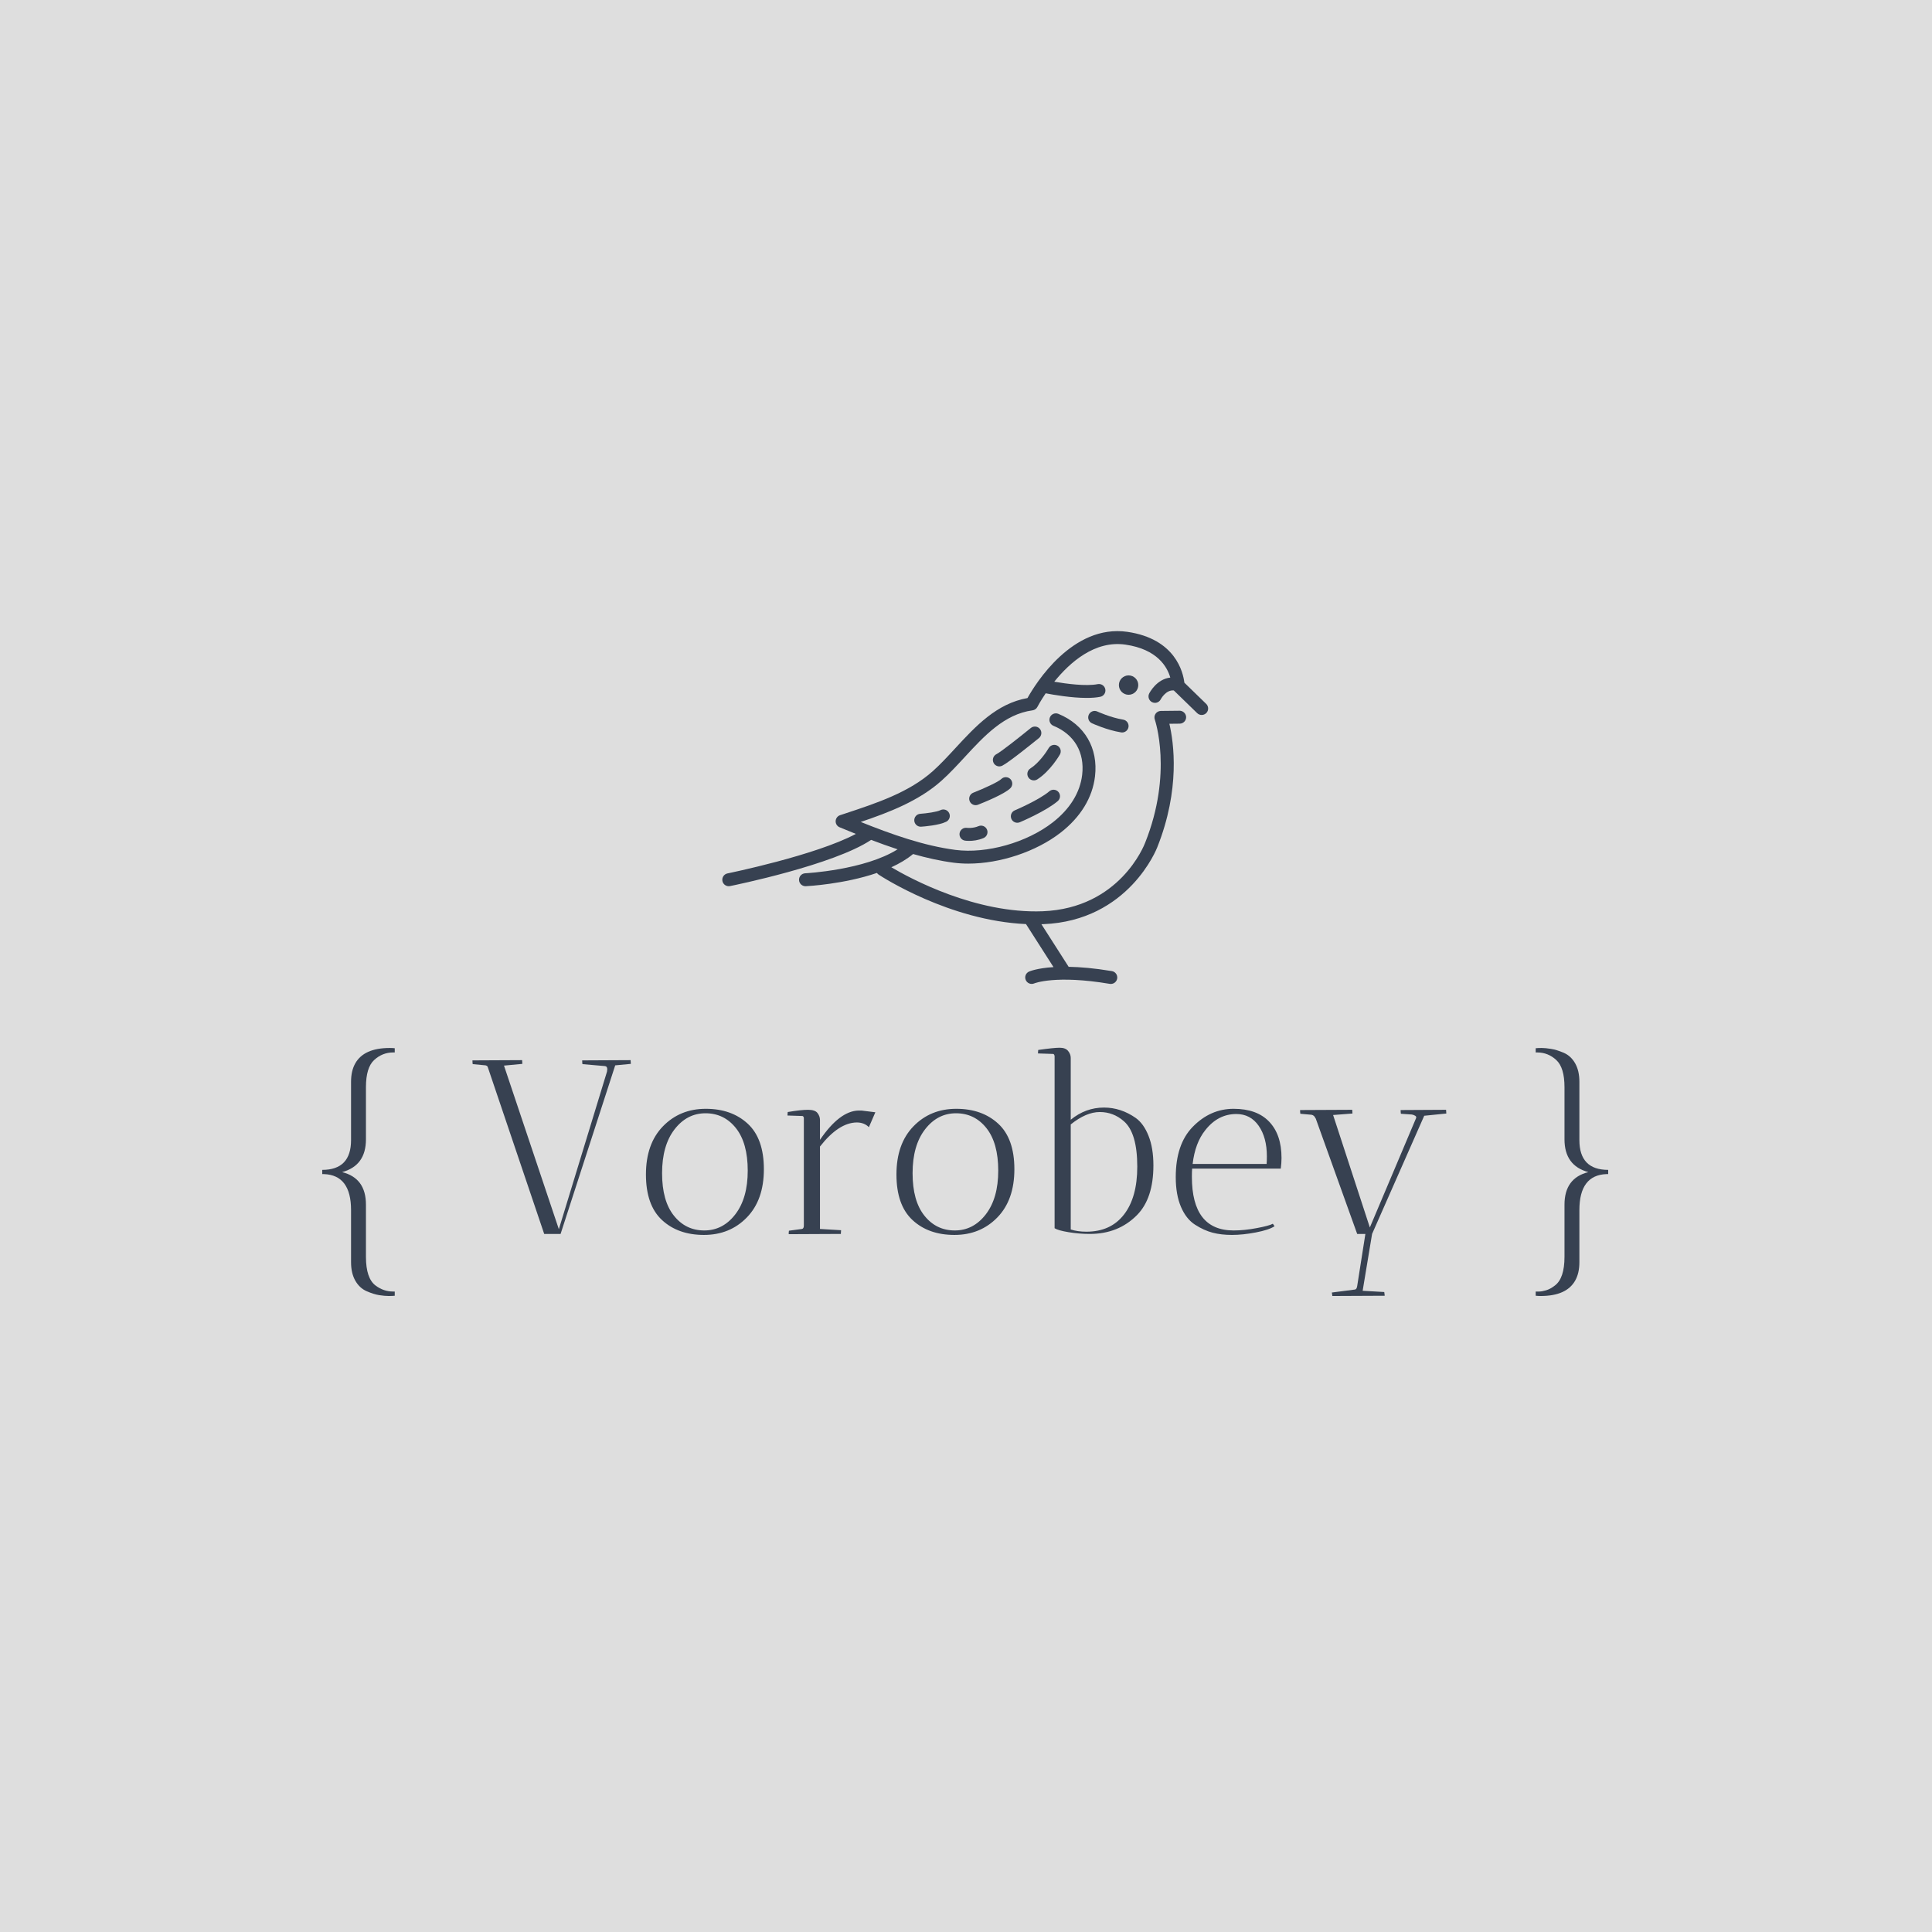
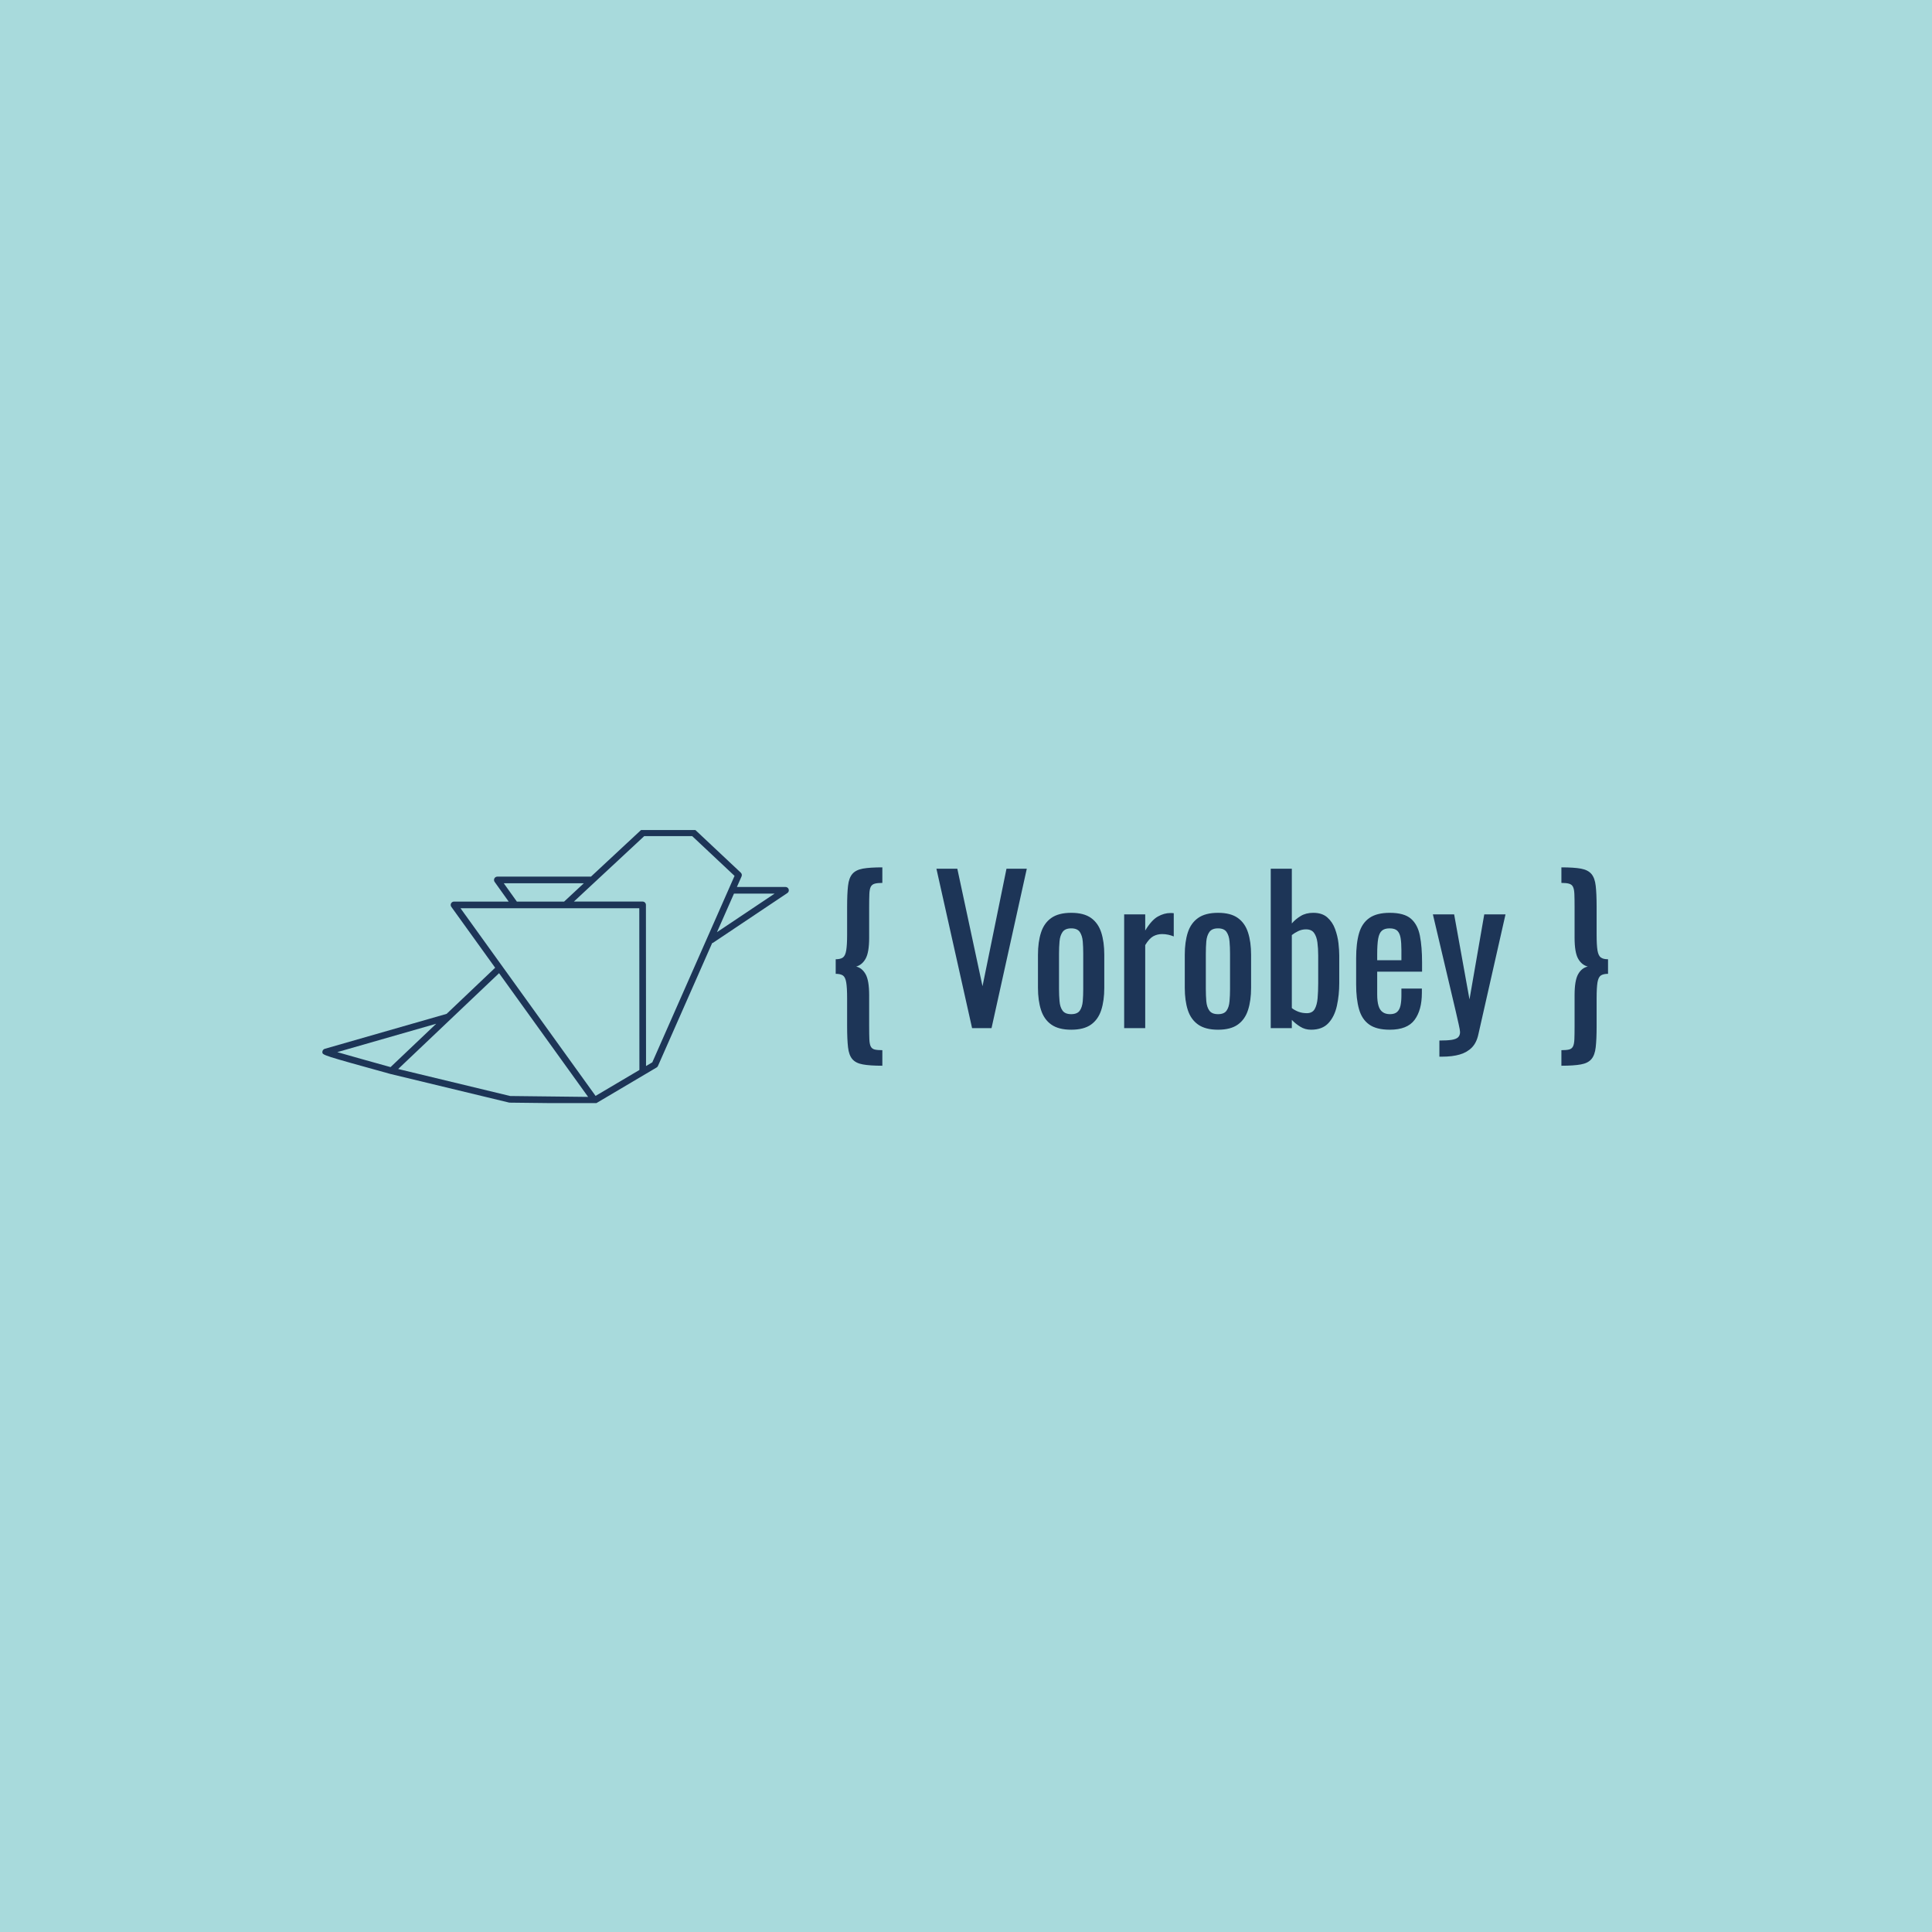
<svg xmlns="http://www.w3.org/2000/svg" version="1.1" width="1500" height="1500" viewBox="0 0 1500 1500">
-   <rect width="1500" height="1500" fill="#dedede" />
-   <g transform="matrix(0.6666667,0,0,0.6666667,249.3939,489.4693)">
-     <svg viewBox="0 0 396 206" data-background-color="#dedede" preserveAspectRatio="xMidYMid meet" height="780" width="1500">
-       <g id="tight-bounds" transform="matrix(1,0,0,1,0.24,0.2107453)">
-         <svg viewBox="0 0 395.52 205.579" height="205.579" width="395.52">
+   <rect width="1500" height="1500" fill="#a8dadc" />
+   <g transform="matrix(0.6666667,0,0,0.6666667,249.3939,644.4209)">
+     <svg viewBox="0 0 396 84" data-background-color="#a8dadc" preserveAspectRatio="xMidYMid meet" height="318" width="1500">
+       <g id="tight-bounds" transform="matrix(1,0,0,1,0.24,-0.1667768)">
+         <svg viewBox="0 0 395.52 84.334" height="84.334" width="395.52">
          <g>
-             <svg viewBox="0 0 395.52 205.579" height="205.579" width="395.52">
-               <g transform="matrix(1,0,0,1,0,127.0561)">
-                 <svg viewBox="0 0 395.52 78.523" height="78.523" width="395.52">
+             <svg viewBox="0 0 658.363 140.377" height="84.334" width="395.52">
+               <g transform="matrix(1,0,0,1,262.843,19.40094)">
+                 <svg viewBox="0 0 395.52 101.576" height="101.576" width="395.52">
                  <g id="textblocktransform">
-                     <svg viewBox="0 0 395.52 78.523" height="78.523" width="395.52" id="textblock">
+                     <svg viewBox="0 0 395.52 101.576" height="101.576" width="395.52" id="textblock">
                      <g>
-                         <svg viewBox="0 0 395.52 78.523" height="78.523" width="395.52">
+                         <svg viewBox="0 0 395.52 101.576" height="101.576" width="395.52">
                          <g transform="matrix(1,0,0,1,0,0)">
-                             <svg width="395.52" viewBox="3.05 -37.5 258.98 50" height="78.523" data-palette-color="#374151">
-                               <g class="wordmark-text-0" data-fill-palette-color="primary" id="text-0">
-                                 <path d="M3.4-12.05L3.05-12.05 3.05-12.9Q8.85-12.9 8.85-18.9L8.85-18.9 8.85-30.65Q8.85-32.85 9.7-34.35L9.7-34.35Q11.45-37.45 16.65-37.45L16.65-37.45Q17.15-37.45 17.65-37.4L17.65-37.4 17.65-36.55Q17.5-36.55 17.35-36.55L17.35-36.55Q15.15-36.55 13.5-35.02 11.85-33.5 11.85-29.55L11.85-29.55 11.85-19.05Q11.85-13.75 7.05-12.45L7.05-12.45Q11.85-11.25 11.85-5.9L11.85-5.9 11.85 4.6Q11.85 8.95 13.8 10.4L13.8 10.4Q15.4 11.6 17.3 11.6L17.3 11.6Q17.5 11.6 17.65 11.6L17.65 11.6 17.65 12.45Q17.15 12.5 16.4 12.5 15.65 12.5 14.53 12.33 13.4 12.15 11.98 11.53 10.55 10.9 9.7 9.4 8.85 7.9 8.85 5.7L8.85 5.7 8.85-4.8Q8.85-11.85 3.4-12.05L3.4-12.05Z" fill="#374151" data-fill-palette-color="primary" />
-                                 <path d="M55.4-34.95L65.15-35Q65.15-34.95 65.2-34.25L65.2-34.25 62.05-33.95 51.05 0 47.75 0 36.35-33.7Q36.2-33.9 35.95-33.95L35.95-33.95 33.35-34.2Q33.3-34.5 33.3-34.95L33.3-34.95 43.3-35Q43.3-34.95 43.35-34.25L43.35-34.25 39.65-33.9 50.7-0.95 60.4-32.7 60.45-33.15Q60.45-33.75 60-33.8L60-33.8 55.45-34.2Q55.4-34.5 55.4-34.95L55.4-34.95ZM79.92 0.2Q74.7 0.2 71.47-2.8 68.24-5.8 68.24-11.98 68.24-18.15 71.67-21.68 75.1-25.2 80.29-25.2 85.49-25.2 88.74-22.2 91.99-19.2 91.99-13.03 91.99-6.85 88.57-3.33 85.15 0.2 79.92 0.2ZM80.24-24.3Q76.49-24.3 73.99-21.05 71.49-17.8 71.49-12.23 71.49-6.65 73.87-3.68 76.24-0.7 79.99-0.7 83.74-0.7 86.24-3.95 88.74-7.2 88.74-12.75 88.74-18.3 86.37-21.3 83.99-24.3 80.24-24.3ZM103.29-22.95L103.29-22.95 103.29-18.95Q107.24-24.75 111.04-24.85L111.04-24.85Q111.34-24.85 111.64-24.85L111.64-24.85 114.44-24.5 113.14-21.5Q112.19-22.45 110.69-22.45L110.69-22.45Q107.04-22.4 103.29-17.6L103.29-17.6 103.29-1 107.54-0.75Q107.54-0.7 107.49 0L107.49 0 96.99 0.05Q96.99-0.4 97.04-0.65L97.04-0.65 99.64-1Q100.04-1.05 100.04-1.7L100.04-1.7 100.04-23.4Q99.94-23.75 99.74-23.75L99.74-23.75 96.74-23.85 96.79-24.55Q99.49-25 100.89-25 102.29-25 102.79-24.35 103.29-23.7 103.29-22.95ZM130.37 0.2Q125.14 0.2 121.92-2.8 118.69-5.8 118.69-11.98 118.69-18.15 122.12-21.68 125.54-25.2 130.74-25.2 135.94-25.2 139.19-22.2 142.44-19.2 142.44-13.03 142.44-6.85 139.02-3.33 135.59 0.2 130.37 0.2ZM130.69-24.3Q126.94-24.3 124.44-21.05 121.94-17.8 121.94-12.23 121.94-6.65 124.32-3.68 126.69-0.7 130.44-0.7 134.19-0.7 136.69-3.95 139.19-7.2 139.19-12.75 139.19-18.3 136.82-21.3 134.44-24.3 130.69-24.3ZM153.79-35.45L153.79-35.45 153.79-23Q156.79-25.45 160.49-25.45L160.49-25.45Q163.89-25.45 166.89-23.35L166.89-23.35Q168.49-22.2 169.46-19.75 170.44-17.3 170.44-13.8L170.44-13.8Q170.44-7.15 167.14-3.8L167.14-3.8Q163.39 0 157.64 0L157.64 0Q155.49 0 153.36-0.35 151.24-0.7 150.54-1.15L150.54-1.15 150.54-35.85Q150.44-36.25 150.24-36.25L150.24-36.25 147.19-36.35 147.24-37.05Q150.39-37.5 151.56-37.5 152.74-37.5 153.26-36.85 153.79-36.2 153.79-35.45ZM153.79-22.05L153.79-22.05 153.79-0.9Q155.14-0.45 156.94-0.45L156.94-0.45Q161.84-0.45 164.51-3.9 167.19-7.35 167.19-13.55L167.19-13.55Q167.19-20.35 164.49-22.7L164.49-22.7Q162.39-24.55 159.64-24.55 156.89-24.55 153.79-22.05ZM178.19-11.5L178.19-11.5Q178.19-0.7 186.59-0.7L186.59-0.7Q188.79-0.7 191.29-1.18 193.79-1.65 194.49-2.05L194.49-2.05 194.84-1.55Q193.69-0.8 191.06-0.3 188.44 0.2 186.26 0.2 184.09 0.2 182.36-0.25 180.64-0.7 178.84-1.85 177.04-3 175.99-5.45 174.94-7.9 174.94-11.45L174.94-11.45Q174.94-18.05 178.34-21.55L178.34-21.55Q181.89-25.2 186.59-25.2 191.29-25.2 193.76-22.6 196.24-20 196.24-15.3L196.24-15.3Q196.24-14.3 196.09-13.15L196.09-13.15 178.24-13.15Q178.19-12.6 178.19-11.5ZM193.29-15.65L193.29-15.65Q193.29-19.4 191.64-21.78 189.99-24.15 187.14-24.15L187.14-24.15Q183.44-24.15 180.89-20.9L180.89-20.9Q178.84-18.35 178.34-14.1L178.34-14.1 193.24-14.1Q193.29-14.65 193.29-15.65ZM217.03 12.45L206.48 12.5 206.38 11.8 211.03 11.2Q211.38 11.15 211.48 10.5L211.48 10.5 213.13 0 211.48 0 203.13-23.25 203.08-23.3Q202.83-23.9 202.28-24L202.28-24 200.03-24.2Q199.98-24.5 199.98-24.95L199.98-24.95 210.48-25Q210.48-24.95 210.53-24.25L210.53-24.25 206.63-23.95 214.03-1.3 223.33-23.3Q223.48-23.6 223.16-23.8 222.83-24 222.48-24.05L222.48-24.05 220.28-24.2Q220.23-24.5 220.23-24.95L220.23-24.95 229.38-25Q229.38-24.95 229.43-24.25L229.43-24.25 224.98-23.8 214.48 0 212.58 11.45 216.93 11.7Q217.03 12.4 217.03 12.45L217.03 12.45Z" fill="#374151" data-fill-palette-color="primary" />
-                                 <path d="M262.03-12.9L262.03-12.05 261.68-12.05Q256.23-11.85 256.23-4.8L256.23-4.8 256.23 5.7Q256.23 7.9 255.38 9.4L255.38 9.4Q253.63 12.5 248.43 12.5L248.43 12.5Q247.93 12.5 247.43 12.45L247.43 12.45 247.43 11.6Q247.58 11.6 248.13 11.6 248.68 11.6 249.53 11.35 250.38 11.1 251.28 10.4L251.28 10.4Q253.23 8.95 253.23 4.6L253.23 4.6 253.23-5.9Q253.23-11.25 258.03-12.45L258.03-12.45Q253.23-13.75 253.23-19.05L253.23-19.05 253.23-29.55Q253.23-33.5 251.58-35.02 249.93-36.55 247.73-36.55L247.73-36.55Q247.58-36.55 247.43-36.55L247.43-36.55 247.43-37.4Q247.93-37.45 248.65-37.45 249.38-37.45 250.5-37.27 251.63-37.1 253.08-36.48 254.53-35.85 255.38-34.35 256.23-32.85 256.23-30.65L256.23-30.65 256.23-18.9Q256.23-12.9 262.03-12.9L262.03-12.9Z" fill="#374151" data-fill-palette-color="primary" />
-                               </g>
+                             <svg width="395.52" viewBox="2 -40.85 196.23 50.4" height="101.576" data-palette-color="#1d3557">
+                               <path d="M13.85 5.6L13.85 9.55Q10.7 9.55 8.9 9.22 7.1 8.9 6.23 7.88 5.35 6.85 5.13 4.85 4.9 2.85 4.9-0.5L4.9-0.5 4.9-7.55Q4.9-10.3 4.67-11.63 4.45-12.95 3.83-13.38 3.2-13.8 2-13.8L2-13.8 2-17.5Q3.2-17.5 3.83-17.95 4.45-18.4 4.67-19.75 4.9-21.1 4.9-23.8L4.9-23.8 4.9-30.8Q4.9-34.15 5.13-36.15 5.35-38.15 6.23-39.18 7.1-40.2 8.9-40.53 10.7-40.85 13.85-40.85L13.85-40.85 13.85-36.9Q12.6-36.9 11.9-36.7 11.2-36.5 10.9-35.9 10.6-35.3 10.55-34.08 10.5-32.85 10.5-30.8L10.5-30.8 10.5-23Q10.5-19.25 9.6-17.65 8.7-16.05 7.2-15.65L7.2-15.65Q8.7-15.3 9.6-13.7 10.5-12.1 10.5-8.35L10.5-8.35 10.5-0.5Q10.5 1.6 10.55 2.83 10.6 4.05 10.9 4.65 11.2 5.25 11.9 5.43 12.6 5.6 13.85 5.6L13.85 5.6ZM41.59 0L36.65 0 27.59-40.5 32.9-40.5 39.3-10.65 45.39-40.5 50.55-40.5 41.59 0ZM61.84 0.4L61.84 0.4Q58.64 0.4 56.79-0.9 54.94-2.2 54.17-4.6 53.39-7 53.39-10.25L53.39-10.25 53.39-18.65Q53.39-21.9 54.17-24.3 54.94-26.7 56.79-28 58.64-29.3 61.84-29.3L61.84-29.3Q65.04-29.3 66.87-28 68.69-26.7 69.47-24.3 70.24-21.9 70.24-18.65L70.24-18.65 70.24-10.25Q70.24-7 69.47-4.6 68.69-2.2 66.87-0.9 65.04 0.4 61.84 0.4ZM61.84-3.55L61.84-3.55Q63.39-3.55 64.02-4.45 64.64-5.35 64.77-6.83 64.89-8.3 64.89-9.9L64.89-9.9 64.89-18.95Q64.89-20.6 64.77-22.05 64.64-23.5 64.02-24.43 63.39-25.35 61.84-25.35L61.84-25.35Q60.29-25.35 59.64-24.43 58.99-23.5 58.87-22.05 58.74-20.6 58.74-18.95L58.74-18.95 58.74-9.9Q58.74-8.3 58.87-6.83 58.99-5.35 59.64-4.45 60.29-3.55 61.84-3.55ZM80.64 0L75.29 0 75.29-28.9 80.64-28.9 80.64-24.8Q82.24-27.45 83.84-28.35 85.44-29.25 87.04-29.25L87.04-29.25Q87.24-29.25 87.41-29.25 87.59-29.25 87.89-29.2L87.89-29.2 87.89-23.3Q87.29-23.55 86.52-23.73 85.74-23.9 84.94-23.9L84.94-23.9Q83.69-23.9 82.66-23.33 81.64-22.75 80.64-21.1L80.64-21.1 80.64 0ZM99.14 0.4L99.14 0.4Q95.94 0.4 94.09-0.9 92.24-2.2 91.46-4.6 90.69-7 90.69-10.25L90.69-10.25 90.69-18.65Q90.69-21.9 91.46-24.3 92.24-26.7 94.09-28 95.94-29.3 99.14-29.3L99.14-29.3Q102.34-29.3 104.16-28 105.99-26.7 106.76-24.3 107.54-21.9 107.54-18.65L107.54-18.65 107.54-10.25Q107.54-7 106.76-4.6 105.99-2.2 104.16-0.9 102.34 0.4 99.14 0.4ZM99.14-3.55L99.14-3.55Q100.69-3.55 101.31-4.45 101.94-5.35 102.06-6.83 102.19-8.3 102.19-9.9L102.19-9.9 102.19-18.95Q102.19-20.6 102.06-22.05 101.94-23.5 101.31-24.43 100.69-25.35 99.14-25.35L99.14-25.35Q97.59-25.35 96.94-24.43 96.29-23.5 96.16-22.05 96.04-20.6 96.04-18.95L96.04-18.95 96.04-9.9Q96.04-8.3 96.16-6.83 96.29-5.35 96.94-4.45 97.59-3.55 99.14-3.55ZM122.78 0.4L122.78 0.4Q121.23 0.4 120.01-0.38 118.78-1.15 117.89-2.1L117.89-2.1 117.89 0 112.53 0 112.53-40.5 117.89-40.5 117.89-26.6Q118.83-27.7 120.16-28.5 121.48-29.3 123.34-29.3L123.34-29.3Q125.59-29.3 126.91-28.13 128.24-26.95 128.88-25.18 129.53-23.4 129.74-21.58 129.94-19.75 129.94-18.45L129.94-18.45 129.94-11.45Q129.94-8.4 129.34-5.68 128.74-2.95 127.19-1.28 125.64 0.4 122.78 0.4ZM121.69-3.8L121.69-3.8Q123.09-3.8 123.69-4.83 124.28-5.85 124.44-7.6 124.59-9.35 124.59-11.45L124.59-11.45 124.59-18.45Q124.59-20.25 124.39-21.78 124.19-23.3 123.53-24.2 122.89-25.1 121.48-25.1L121.48-25.1Q120.44-25.1 119.51-24.65 118.58-24.2 117.89-23.65L117.89-23.65 117.89-5.1Q118.58-4.55 119.56-4.17 120.53-3.8 121.69-3.8ZM142.78 0.4L142.78 0.4Q139.38 0.4 137.53-0.93 135.68-2.25 134.96-4.83 134.23-7.4 134.23-11.15L134.23-11.15 134.23-17.75Q134.23-21.6 134.98-24.15 135.73-26.7 137.61-28 139.48-29.3 142.78-29.3L142.78-29.3Q146.43-29.3 148.16-27.8 149.88-26.3 150.43-23.48 150.98-20.65 150.98-16.7L150.98-16.7 150.98-14.35 139.58-14.35 139.58-8.55Q139.58-6.8 139.91-5.7 140.23-4.6 140.96-4.08 141.68-3.55 142.83-3.55L142.83-3.55Q144.03-3.55 144.66-4.13 145.28-4.7 145.51-5.78 145.73-6.85 145.73-8.3L145.73-8.3 145.73-10.05 150.93-10.05 150.93-8.95Q150.93-4.6 149.08-2.1 147.23 0.4 142.78 0.4ZM139.58-18.8L139.58-17.25 145.73-17.25 145.73-19.85Q145.73-21.65 145.53-22.88 145.33-24.1 144.71-24.73 144.08-25.35 142.73-25.35L142.73-25.35Q141.43-25.35 140.76-24.75 140.08-24.15 139.83-22.73 139.58-21.3 139.58-18.8L139.58-18.8ZM156.03 7.25L155.38 7.25 155.38 3.15Q157.33 3.15 158.48 2.98 159.63 2.8 160.13 2.33 160.63 1.85 160.63 1L160.63 1Q160.63 0.55 160.28-1 159.93-2.55 159.53-4.3L159.53-4.3 153.73-28.9 159.13-28.9 163.03-7.3 166.78-28.9 172.18-28.9 165.28 1.6Q164.83 3.7 163.63 4.93 162.43 6.15 160.56 6.7 158.68 7.25 156.03 7.25L156.03 7.25ZM186.38 9.55L186.38 9.55 186.38 5.6Q187.63 5.6 188.33 5.43 189.03 5.25 189.33 4.65 189.63 4.05 189.68 2.83 189.73 1.6 189.73-0.5L189.73-0.5 189.73-8.35Q189.73-12.1 190.63-13.7 191.53-15.3 193.08-15.65L193.08-15.65Q191.53-16.05 190.63-17.65 189.73-19.25 189.73-23L189.73-23 189.73-30.8Q189.73-32.85 189.68-34.08 189.63-35.3 189.33-35.9 189.03-36.5 188.33-36.7 187.63-36.9 186.38-36.9L186.38-36.9 186.38-40.85Q189.53-40.85 191.33-40.53 193.13-40.2 194-39.18 194.88-38.15 195.1-36.15 195.33-34.15 195.33-30.8L195.33-30.8 195.33-23.8Q195.33-21.1 195.55-19.75 195.78-18.4 196.4-17.95 197.03-17.5 198.23-17.5L198.23-17.5 198.23-13.8Q197.03-13.8 196.4-13.38 195.78-12.95 195.55-11.63 195.33-10.3 195.33-7.55L195.33-7.55 195.33-0.5Q195.33 2.85 195.1 4.85 194.88 6.85 194 7.88 193.13 8.9 191.33 9.22 189.53 9.55 186.38 9.55Z" opacity="1" transform="matrix(1,0,0,1,0,0)" fill="#1d3557" class="wordmark-text-0" data-fill-palette-color="primary" id="text-0" />
                            </svg>
                          </g>
                        </svg>
                      </g>
                    </svg>
                  </g>
                </svg>
              </g>
-               <g transform="matrix(1,0,0,1,123.0435,0)">
-                 <svg viewBox="0 0 149.433 108.519" height="108.519" width="149.433">
+               <g>
+                 <svg viewBox="0 0 238.863 140.377" height="140.377" width="238.863">
                  <g>
-                     <svg version="1.1" x="0" y="0" viewBox="9.125 24.399 75.187 54.601" enable-background="new 0 0 100 100" xml:space="preserve" height="108.519" width="149.433" class="icon-icon-0" data-fill-palette-color="accent" id="icon-0">
-                       <g fill="#374151" data-fill-palette-color="accent">
-                         <path fill="#374151" d="M10.124 63.875c0.065 0 0.132-0.006 0.199-0.02 0.654-0.132 16.019-3.269 21.836-7.15 1.355 0.517 2.721 1.01 4.094 1.46-5.107 3.221-14.203 3.707-14.302 3.711-0.551 0.027-0.977 0.496-0.95 1.048 0.026 0.535 0.468 0.951 0.998 0.951 0.017 0 0.033 0 0.049-0.001 0.331-0.016 5.915-0.313 11.01-2.054 0.07 0.101 0.157 0.192 0.266 0.264 0.471 0.311 10.94 7.125 22.814 7.653 0.009 0.017 0.01 0.035 0.02 0.052l4.222 6.604c-2.563 0.166-3.708 0.658-3.79 0.695-0.5 0.225-0.721 0.808-0.501 1.31 0.219 0.503 0.808 0.732 1.311 0.518 0.032-0.014 3.296-1.342 11.684 0.07C69.14 78.996 69.196 79 69.251 79c0.479 0 0.903-0.346 0.985-0.834 0.091-0.545-0.276-1.061-0.82-1.152-2.705-0.455-4.911-0.635-6.695-0.667-0.002-0.003-0.002-0.007-0.004-0.011l-4.208-6.581c0.093-0.003 0.186-0.002 0.28-0.006C72.051 69.229 76.395 57.962 76.429 57.872c3.603-9.009 2.559-16.264 1.883-19.136l1.605-0.017c0.552-0.006 0.995-0.459 0.989-1.011s-0.492-0.996-1.01-0.989L76.989 36.75c-0.323 0.003-0.624 0.163-0.808 0.427-0.185 0.265-0.231 0.602-0.124 0.906 0.029 0.081 2.825 8.27-1.494 19.066-0.156 0.414-3.951 10.135-15.852 10.602-10.364 0.4-20.473-5.062-23.425-6.808 1.245-0.567 2.398-1.244 3.364-2.048 2.094 0.595 4.196 1.071 6.285 1.342 0.729 0.095 1.486 0.141 2.261 0.141 4.895 0 10.496-1.838 14.309-4.811 3.08-2.401 4.911-5.405 5.298-8.688 0.516-4.386-1.605-8.004-5.672-9.679-0.509-0.21-1.095 0.033-1.306 0.544-0.21 0.511 0.033 1.095 0.544 1.306 3.237 1.333 4.858 4.102 4.447 7.595-0.323 2.74-1.893 5.279-4.541 7.345-4.03 3.141-10.236 4.894-15.082 4.264s-9.841-2.395-14.645-4.324c4.352-1.467 9.002-3.245 12.519-6.398 1.238-1.11 2.426-2.397 3.576-3.642 3.015-3.266 6.133-6.643 10.491-7.232 0.325-0.044 0.608-0.245 0.757-0.537 0.015-0.03 0.465-0.896 1.281-2.099 1.221 0.237 3.979 0.714 6.346 0.714 0.761 0 1.48-0.049 2.094-0.172 0.542-0.108 0.893-0.635 0.785-1.176-0.108-0.542-0.639-0.892-1.176-0.785-1.799 0.358-4.876-0.058-6.723-0.374 2.391-2.966 6.275-6.434 11.025-5.739 4.945 0.719 6.463 3.464 6.931 5.098-2.12 0.235-3.214 2.363-3.265 2.465-0.247 0.494-0.046 1.095 0.447 1.342C75.78 35.466 75.933 35.5 76.083 35.5c0.367 0 0.72-0.203 0.895-0.553 0.008-0.015 0.782-1.485 2.019-1.37l3.619 3.515c0.396 0.385 1.029 0.375 1.414-0.02 0.385-0.396 0.375-1.029-0.021-1.414l-3.377-3.281c-0.187-1.586-1.367-6.782-8.821-7.867-8.486-1.227-14.214 8.021-15.456 10.246-4.789 0.854-8.037 4.372-11.182 7.777-1.169 1.266-2.273 2.462-3.441 3.509-3.692 3.31-8.725 4.973-13.592 6.582l-0.788 0.26c-0.396 0.132-0.669 0.496-0.685 0.913s0.231 0.8 0.618 0.96c0.829 0.343 1.668 0.685 2.511 1.024-6.27 3.337-19.724 6.084-19.869 6.114-0.541 0.109-0.891 0.637-0.782 1.178C9.241 63.548 9.658 63.875 10.124 63.875z" data-fill-palette-color="accent" />
-                         <circle fill="#374151" cx="72" cy="32.75" r="1.5" data-fill-palette-color="accent" />
-                         <path fill="#374151" d="M52.001 45.334c0.15 0 0.303-0.034 0.446-0.106 1.046-0.523 4.918-3.662 5.685-4.286 0.428-0.349 0.492-0.979 0.143-1.407-0.349-0.428-0.979-0.491-1.407-0.144-1.707 1.391-4.659 3.72-5.315 4.048-0.494 0.247-0.694 0.848-0.448 1.342C51.281 45.131 51.634 45.334 52.001 45.334z" data-fill-palette-color="accent" />
-                         <path fill="#374151" d="M60.996 42.132c-0.479-0.274-1.09-0.107-1.364 0.372-0.337 0.589-1.502 2.304-2.836 3.152-0.466 0.296-0.603 0.915-0.306 1.381C56.681 47.336 57.004 47.5 57.334 47.5c0.184 0 0.37-0.05 0.537-0.156 2.018-1.285 3.438-3.744 3.497-3.848C61.642 43.017 61.476 42.406 60.996 42.132z" data-fill-palette-color="accent" />
-                         <path fill="#374151" d="M53.707 47.293c-0.391-0.391-1.023-0.391-1.414 0-0.423 0.423-2.574 1.424-4.324 2.109-0.515 0.201-0.768 0.781-0.567 1.296 0.154 0.395 0.532 0.636 0.932 0.636 0.121 0 0.244-0.022 0.364-0.069 0.945-0.37 4.099-1.647 5.009-2.558C54.098 48.316 54.098 47.684 53.707 47.293z" data-fill-palette-color="accent" />
-                         <path fill="#374151" d="M54.779 54.056c0.129 0 0.261-0.025 0.388-0.079 0.165-0.069 4.048-1.718 5.87-3.272 0.42-0.359 0.47-0.99 0.111-1.41-0.358-0.419-0.99-0.47-1.41-0.111-1.585 1.354-5.311 2.935-5.348 2.95-0.508 0.215-0.747 0.802-0.533 1.311C54.019 53.827 54.389 54.056 54.779 54.056z" data-fill-palette-color="accent" />
-                         <path fill="#374151" d="M42.886 52.105c-0.563 0.282-2.164 0.499-3.119 0.564-0.551 0.037-0.968 0.513-0.931 1.064 0.035 0.528 0.475 0.933 0.997 0.934 0.022 0 0.045 0 0.067-0.003 0.451-0.03 2.758-0.208 3.881-0.769 0.494-0.247 0.694-0.848 0.447-1.342C43.981 52.059 43.382 51.858 42.886 52.105z" data-fill-palette-color="accent" />
-                         <path fill="#374151" d="M48.772 54.581c-0.871 0.372-1.779 0.264-1.803 0.262-0.541-0.075-1.048 0.304-1.125 0.849-0.078 0.546 0.302 1.053 0.848 1.131 0.057 0.008 0.289 0.038 0.631 0.038 0.55 0 1.384-0.077 2.238-0.442 0.507-0.217 0.743-0.805 0.524-1.313C49.869 54.599 49.28 54.364 48.772 54.581z" data-fill-palette-color="accent" />
-                         <path fill="#374151" d="M67.168 36.842c-0.502-0.232-1.096-0.012-1.326 0.49-0.231 0.501-0.013 1.095 0.489 1.326 0.093 0.043 2.316 1.062 4.511 1.413 0.054 0.009 0.107 0.013 0.159 0.013 0.482 0 0.907-0.35 0.986-0.842 0.087-0.545-0.284-1.058-0.829-1.146C69.241 37.789 67.189 36.851 67.168 36.842z" data-fill-palette-color="accent" />
-                       </g>
+                     <svg version="1.1" x="0" y="0" viewBox="14.856 29.346 70.289 41.308" enable-background="new 0 0 100 100" xml:space="preserve" height="140.377" width="238.863" class="icon-icon-0" data-fill-palette-color="accent" id="icon-0">
+                       <path fill="#1d3557" d="M84.645 38.011h-7.326l0.701-1.59c0.085-0.194 0.04-0.421-0.115-0.566l-6.786-6.373c-0.093-0.087-0.215-0.136-0.342-0.136H63.16c-0.126 0-0.248 0.048-0.341 0.134l-7.492 6.972H41.219c-0.187 0-0.359 0.104-0.444 0.271-0.086 0.167-0.071 0.367 0.037 0.52l2.119 2.969h-8.238c-0.188 0-0.359 0.105-0.445 0.272-0.086 0.167-0.071 0.368 0.039 0.52l6.606 9.178-7.315 6.948c-3.082 0.884-18.227 5.225-18.379 5.274-0.208 0.069-0.349 0.269-0.343 0.489 0.012 0.458 0.012 0.458 10.28 3.3 0.004 0.001 0.008 0 0.012 0.001 0.001 0 0.002 0.002 0.004 0.002l17.823 4.298c0.037 0.009 0.074 0.014 0.111 0.014l12.792 0.146c0.002 0 0.004 0 0.006 0 0 0 0 0 0 0l0 0c0.001 0 0.002-0.001 0.003-0.001 0.088 0 0.175-0.023 0.251-0.069l9.082-5.373c0.09-0.053 0.161-0.133 0.203-0.229l8.169-18.522c0.044-0.014 0.091-0.013 0.131-0.04l11.2-7.495c0.183-0.123 0.264-0.35 0.2-0.561C85.06 38.155 84.865 38.011 84.645 38.011zM42.19 37.451h12.062l-2.966 2.76H44.16L42.19 37.451zM62.611 41.211l0.017 24.374-6.604 3.907-20.354-28.28H62.611zM32.009 58.619l-6.879 6.534c-2.613-0.724-6.061-1.688-8.028-2.257C20.496 61.92 28.398 59.654 32.009 58.619zM26.279 65.439L41.482 51 54.9 69.643l-11.746-0.135L26.279 65.439zM64.573 64.433l-0.946 0.56L63.61 40.71c0-0.276-0.224-0.5-0.5-0.5H52.755l10.602-9.865h7.223l6.384 5.995L64.573 64.433zM74.315 44.822l2.563-5.811h6.121L74.315 44.822z" data-fill-palette-color="accent" />
                    </svg>
                  </g>
                </svg>
              </g>
-               <g />
            </svg>
          </g>
          <defs />
        </svg>
-         <rect width="395.52" height="205.579" fill="none" stroke="none" visibility="hidden" />
+         <rect width="395.52" height="84.334" fill="none" stroke="none" visibility="hidden" />
      </g>
    </svg>
  </g>
</svg>
